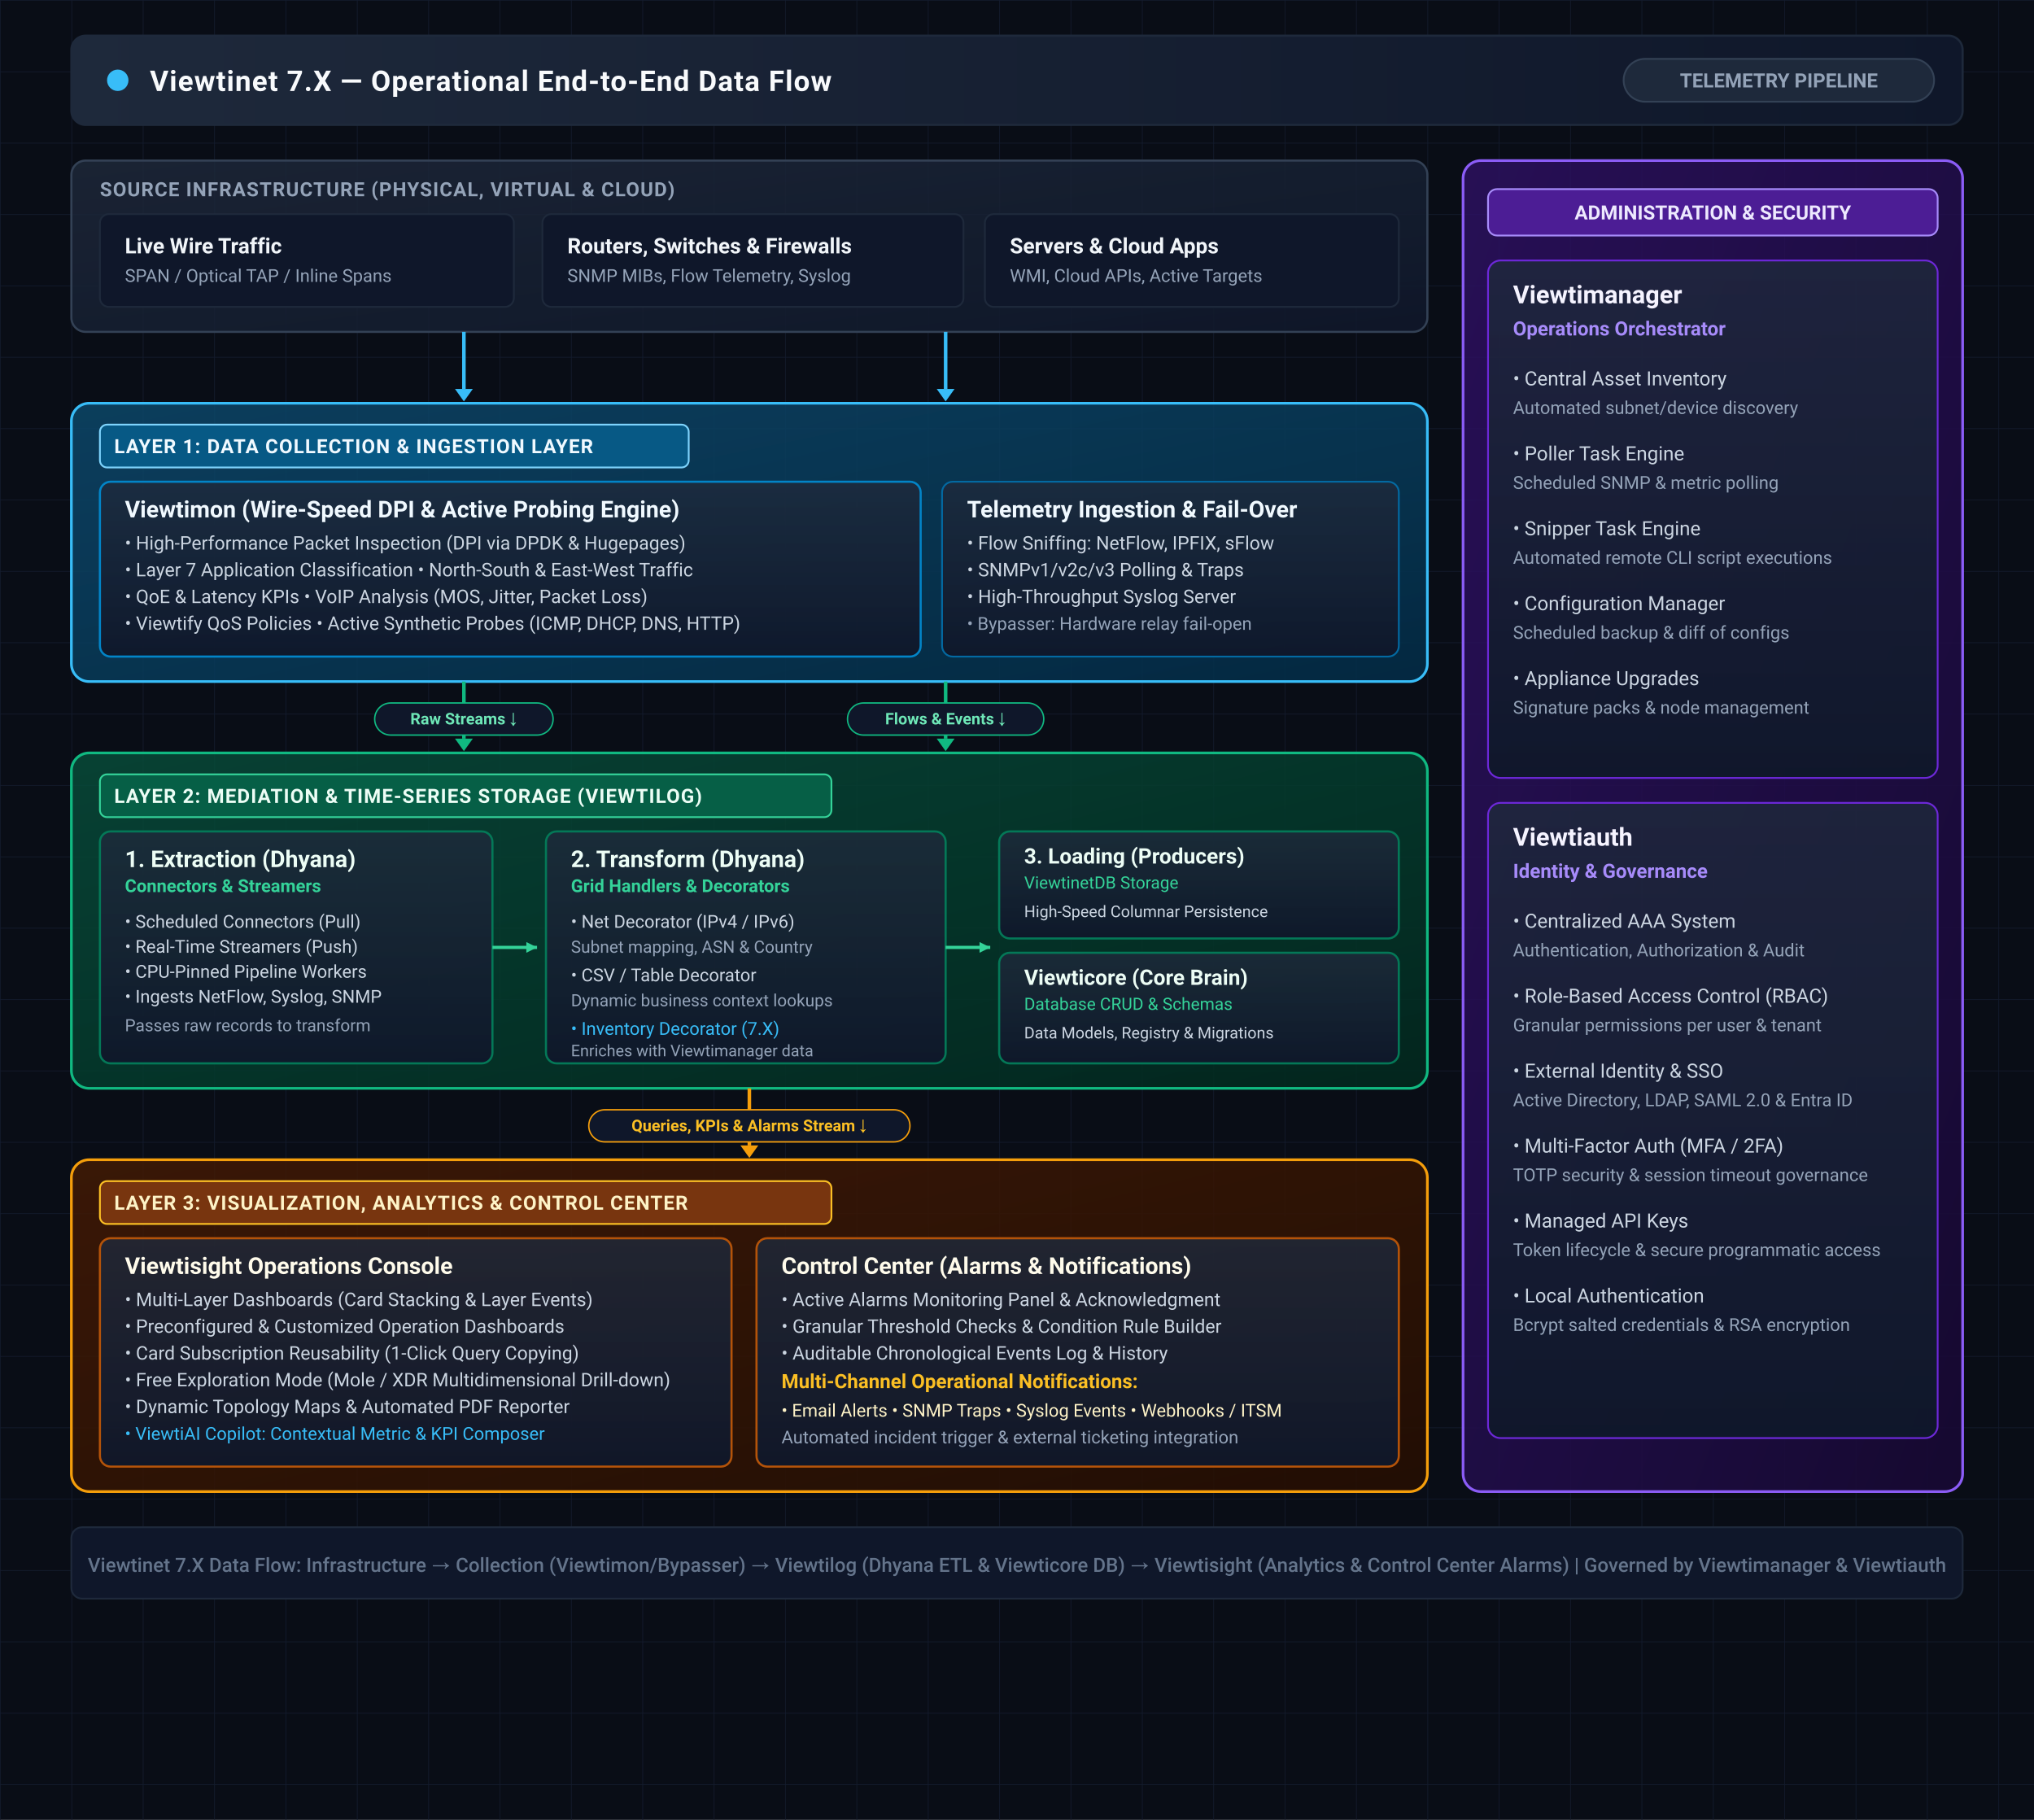
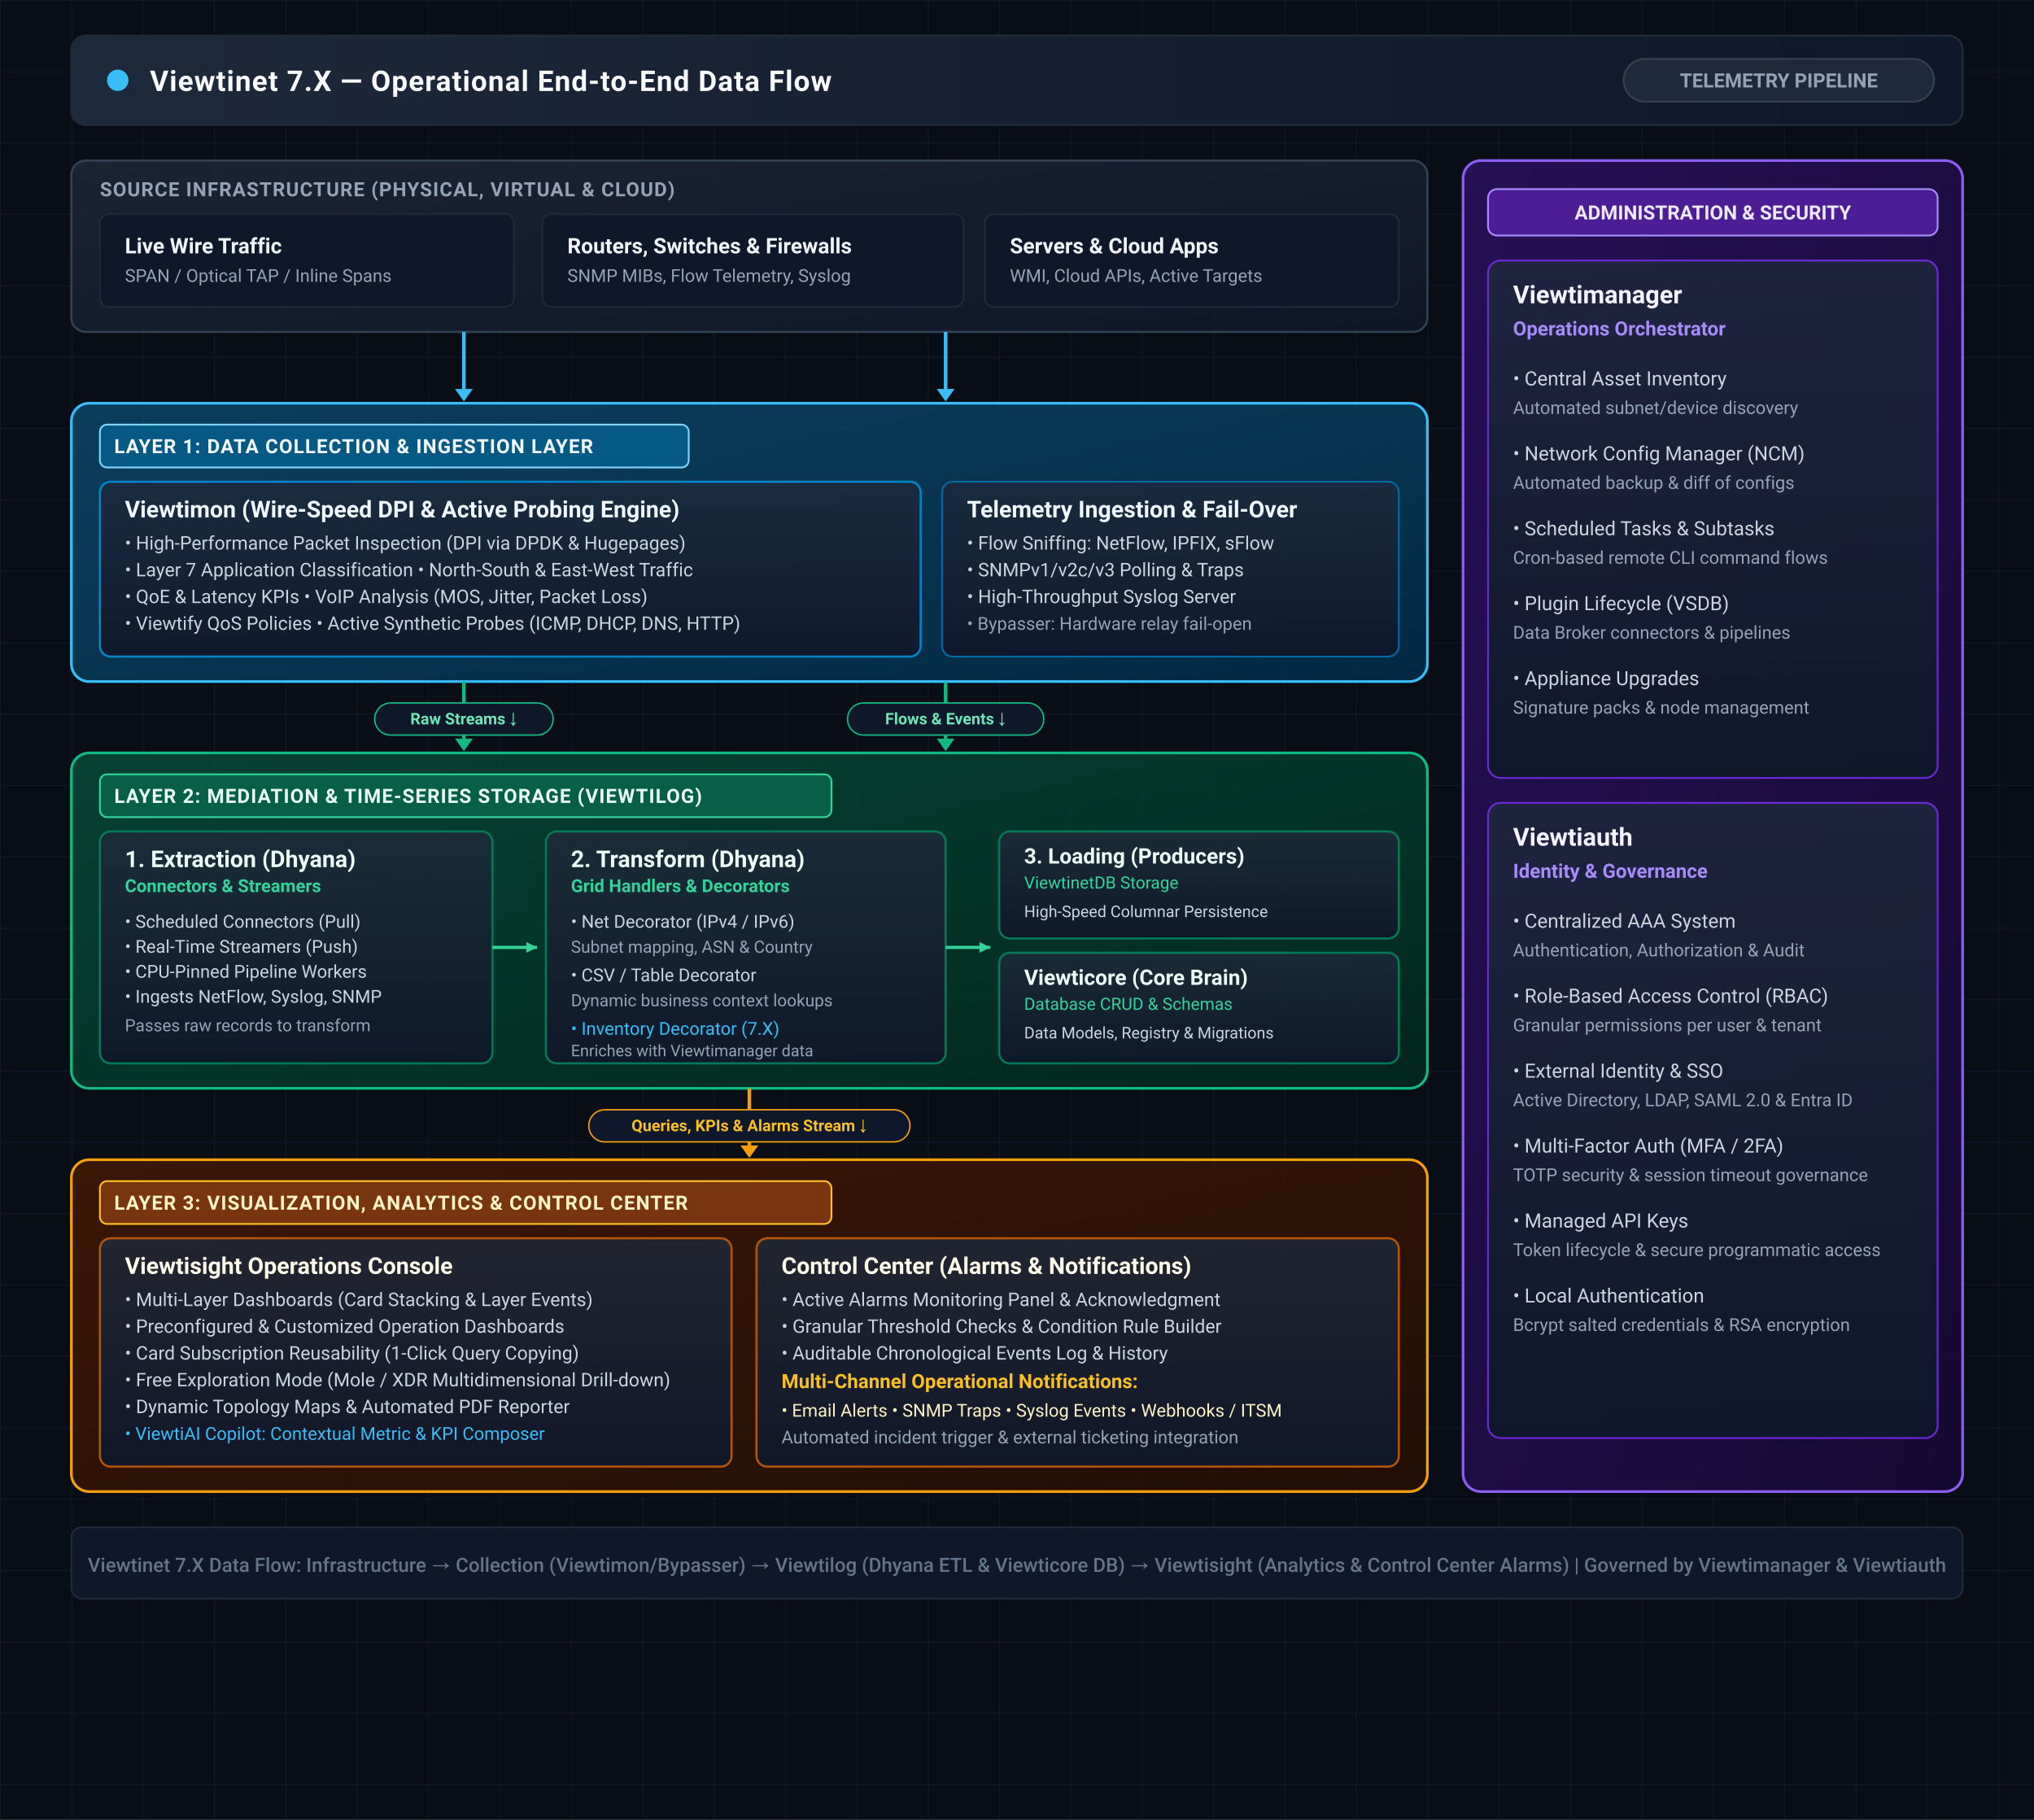
<svg xmlns="http://www.w3.org/2000/svg" viewBox="0 0 1140 1020" width="100%" height="100%" style="background-color: #090d16; font-family: -apple-system, BlinkMacSystemFont, 'Segoe UI', Roboto, Helvetica, Arial, sans-serif;">
  <defs>
    <pattern id="grid" width="40" height="40" patternUnits="userSpaceOnUse">
      <path d="M 40 0 L 0 0 0 40" fill="none" stroke="#131c2e" stroke-width="0.7" />
    </pattern>
    <linearGradient id="hdr-grad" x1="0%" y1="0%" x2="100%" y2="0%">
      <stop offset="0%" stop-color="#1e293b" />
      <stop offset="100%" stop-color="#0f172a" />
    </linearGradient>
    <linearGradient id="card-grad" x1="0%" y1="0%" x2="0%" y2="100%">
      <stop offset="0%" stop-color="#1e293b" stop-opacity="0.8" />
      <stop offset="100%" stop-color="#0f172a" stop-opacity="0.95" />
    </linearGradient>
    <linearGradient id="box-source" x1="0%" y1="0%" x2="100%" y2="100%">
      <stop offset="0%" stop-color="#1e293b" stop-opacity="0.8" />
      <stop offset="100%" stop-color="#0f172a" stop-opacity="0.9" />
    </linearGradient>
    <linearGradient id="box-l1" x1="0%" y1="0%" x2="100%" y2="100%">
      <stop offset="0%" stop-color="#0c4a6e" stop-opacity="0.8" />
      <stop offset="100%" stop-color="#032b45" stop-opacity="0.9" />
    </linearGradient>
    <linearGradient id="box-l2" x1="0%" y1="0%" x2="100%" y2="100%">
      <stop offset="0%" stop-color="#064e3b" stop-opacity="0.8" />
      <stop offset="100%" stop-color="#02281e" stop-opacity="0.9" />
    </linearGradient>
    <linearGradient id="box-l3" x1="0%" y1="0%" x2="100%" y2="100%">
      <stop offset="0%" stop-color="#451a03" stop-opacity="0.8" />
      <stop offset="100%" stop-color="#240e02" stop-opacity="0.9" />
    </linearGradient>
    <linearGradient id="box-l4" x1="0%" y1="0%" x2="100%" y2="100%">
      <stop offset="0%" stop-color="#2e1065" stop-opacity="0.8" />
      <stop offset="100%" stop-color="#170933" stop-opacity="0.9" />
    </linearGradient>
  </defs>
  <rect width="1140" height="1020" fill="#090d16" />
  <rect width="1140" height="1020" fill="url(#grid)" />
  <g transform="translate(40, 20)">
    <rect x="0" y="0" width="1060" height="50" rx="8" fill="url(#hdr-grad)" stroke="#1e293b" stroke-width="1.2" />
    <circle cx="26" cy="25" r="6" fill="#38bdf8" />
    <text x="44" y="31" font-size="16" font-weight="700" fill="#f8fafc" letter-spacing="0.5">Viewtinet 7.X — Operational End-to-End Data Flow</text>
    <rect x="870" y="13" width="174" height="24" rx="12" fill="#1e293b" stroke="#334155" stroke-width="1" />
    <text x="957" y="29" font-size="11" font-weight="600" fill="#94a3b8" text-anchor="middle">TELEMETRY PIPELINE</text>
  </g>
  <g transform="translate(40, 90)">
    <rect x="0" y="0" width="760" height="96" rx="8" fill="url(#box-source)" stroke="#334155" stroke-width="1.2" />
    <text x="16" y="20" font-size="11" font-weight="700" fill="#94a3b8" letter-spacing="0.5">SOURCE INFRASTRUCTURE (PHYSICAL, VIRTUAL &amp; CLOUD)</text>
    <g transform="translate(16, 30)">
      <g transform="translate(0, 0)">
        <rect x="0" y="0" width="232" height="52" rx="5" fill="#0f172a" stroke="#1e293b" stroke-width="1" />
        <text x="14" y="22" font-size="12" font-weight="700" fill="#f1f5f9">Live Wire Traffic</text>
        <text x="14" y="38" font-size="10" fill="#94a3b8">SPAN / Optical TAP / Inline Spans</text>
      </g>
      <g transform="translate(248, 0)">
        <rect x="0" y="0" width="236" height="52" rx="5" fill="#0f172a" stroke="#1e293b" stroke-width="1" />
        <text x="14" y="22" font-size="12" font-weight="700" fill="#f1f5f9">Routers, Switches &amp; Firewalls</text>
        <text x="14" y="38" font-size="10" fill="#94a3b8">SNMP MIBs, Flow Telemetry, Syslog</text>
      </g>
      <g transform="translate(496, 0)">
        <rect x="0" y="0" width="232" height="52" rx="5" fill="#0f172a" stroke="#1e293b" stroke-width="1" />
        <text x="14" y="22" font-size="12" font-weight="700" fill="#f1f5f9">Servers &amp; Cloud Apps</text>
        <text x="14" y="38" font-size="10" fill="#94a3b8">WMI, Cloud APIs, Active Targets</text>
      </g>
    </g>
  </g>
  <g transform="translate(820, 90)">
    <rect x="0" y="0" width="280" height="746" rx="10" fill="url(#box-l4)" stroke="#8b5cf6" stroke-width="1.5" />
    <rect x="14" y="16" width="252" height="26" rx="5" fill="#4c1d95" stroke="#a78bfa" stroke-width="1" />
    <text x="140" y="33" font-size="11" font-weight="700" fill="#ede9fe" text-anchor="middle">ADMINISTRATION &amp; SECURITY</text>
    <g transform="translate(14, 56)">
      <rect x="0" y="0" width="252" height="290" rx="7" fill="url(#card-grad)" stroke="#6d28d9" stroke-width="1" />
      <text x="14" y="24" font-size="14" font-weight="700" fill="#f5f3ff">Viewtimanager</text>
      <text x="14" y="42" font-size="11" font-weight="600" fill="#a78bfa">Operations Orchestrator</text>
      <text x="14" y="70" font-size="11" fill="#cbd5e1">• Central Asset Inventory</text>
      <text x="14" y="86" font-size="10" fill="#94a3b8">  Automated subnet/device discovery</text>
-       <text x="14" y="112" font-size="11" fill="#cbd5e1">• Poller Task Engine</text>
-       <text x="14" y="128" font-size="10" fill="#94a3b8">  Scheduled SNMP &amp; metric polling</text>
-       <text x="14" y="154" font-size="11" fill="#cbd5e1">• Snipper Task Engine</text>
-       <text x="14" y="170" font-size="10" fill="#94a3b8">  Automated remote CLI script executions</text>
-       <text x="14" y="196" font-size="11" fill="#cbd5e1">• Configuration Manager</text>
-       <text x="14" y="212" font-size="10" fill="#94a3b8">  Scheduled backup &amp; diff of configs</text>
+       <text x="14" y="112" font-size="11" fill="#cbd5e1">• Network Config Manager (NCM)</text>
+       <text x="14" y="128" font-size="10" fill="#94a3b8">  Automated backup &amp; diff of configs</text>
+       <text x="14" y="154" font-size="11" fill="#cbd5e1">• Scheduled Tasks &amp; Subtasks</text>
+       <text x="14" y="170" font-size="10" fill="#94a3b8">  Cron-based remote CLI command flows</text>
+       <text x="14" y="196" font-size="11" fill="#cbd5e1">• Plugin Lifecycle (VSDB)</text>
+       <text x="14" y="212" font-size="10" fill="#94a3b8">  Data Broker connectors &amp; pipelines</text>
      <text x="14" y="238" font-size="11" fill="#cbd5e1">• Appliance Upgrades</text>
      <text x="14" y="254" font-size="10" fill="#94a3b8">  Signature packs &amp; node management</text>
    </g>
    <g transform="translate(14, 360)">
      <rect x="0" y="0" width="252" height="356" rx="7" fill="url(#card-grad)" stroke="#6d28d9" stroke-width="1" />
      <text x="14" y="24" font-size="14" font-weight="700" fill="#f5f3ff">Viewtiauth</text>
      <text x="14" y="42" font-size="11" font-weight="600" fill="#a78bfa">Identity &amp; Governance</text>
      <text x="14" y="70" font-size="11" fill="#cbd5e1">• Centralized AAA System</text>
      <text x="14" y="86" font-size="10" fill="#94a3b8">  Authentication, Authorization &amp; Audit</text>
      <text x="14" y="112" font-size="11" fill="#cbd5e1">• Role-Based Access Control (RBAC)</text>
      <text x="14" y="128" font-size="10" fill="#94a3b8">  Granular permissions per user &amp; tenant</text>
      <text x="14" y="154" font-size="11" fill="#cbd5e1">• External Identity &amp; SSO</text>
      <text x="14" y="170" font-size="10" fill="#94a3b8">  Active Directory, LDAP, SAML 2.0 &amp; Entra ID</text>
      <text x="14" y="196" font-size="11" fill="#cbd5e1">• Multi-Factor Auth (MFA / 2FA)</text>
      <text x="14" y="212" font-size="10" fill="#94a3b8">  TOTP security &amp; session timeout governance</text>
      <text x="14" y="238" font-size="11" fill="#cbd5e1">• Managed API Keys</text>
      <text x="14" y="254" font-size="10" fill="#94a3b8">  Token lifecycle &amp; secure programmatic access</text>
      <text x="14" y="280" font-size="11" fill="#cbd5e1">• Local Authentication</text>
      <text x="14" y="296" font-size="10" fill="#94a3b8">  Bcrypt salted credentials &amp; RSA encryption</text>
    </g>
  </g>
  <g>
    <line x1="260" y1="186" x2="260" y2="218" stroke="#38bdf8" stroke-width="2" />
    <polygon points="255,218 260,225 265,218" fill="#38bdf8" />
    <line x1="530" y1="186" x2="530" y2="218" stroke="#38bdf8" stroke-width="2" />
    <polygon points="525,218 530,225 535,218" fill="#38bdf8" />
  </g>
  <g transform="translate(40, 226)">
    <rect x="0" y="0" width="760" height="156" rx="10" fill="url(#box-l1)" stroke="#38bdf8" stroke-width="1.5" />
    <rect x="16" y="12" width="330" height="24" rx="4" fill="#075985" stroke="#7dd3fc" stroke-width="1" />
    <text x="24" y="28" font-size="11" font-weight="700" fill="#f0f9ff" letter-spacing="0.5">LAYER 1: DATA COLLECTION &amp; INGESTION LAYER</text>
    <g transform="translate(16, 44)">
      <g transform="translate(0, 0)">
        <rect x="0" y="0" width="460" height="98" rx="6" fill="url(#card-grad)" stroke="#0284c7" stroke-width="1.2" />
        <text x="14" y="20" font-size="13" font-weight="700" fill="#f0f9ff">Viewtimon (Wire-Speed DPI &amp; Active Probing Engine)</text>
        <text x="14" y="38" font-size="10.5" fill="#cbd5e1">• High-Performance Packet Inspection (DPI via DPDK &amp; Hugepages)</text>
        <text x="14" y="53" font-size="10.5" fill="#cbd5e1">• Layer 7 Application Classification • North-South &amp; East-West Traffic</text>
        <text x="14" y="68" font-size="10.5" fill="#cbd5e1">• QoE &amp; Latency KPIs • VoIP Analysis (MOS, Jitter, Packet Loss)</text>
        <text x="14" y="83" font-size="10.5" fill="#cbd5e1">• Viewtify QoS Policies • Active Synthetic Probes (ICMP, DHCP, DNS, HTTP)</text>
      </g>
      <g transform="translate(472, 0)">
        <rect x="0" y="0" width="256" height="98" rx="6" fill="url(#card-grad)" stroke="#0369a1" stroke-width="1" />
        <text x="14" y="20" font-size="13" font-weight="700" fill="#f0f9ff">Telemetry Ingestion &amp; Fail-Over</text>
        <text x="14" y="38" font-size="10.5" fill="#cbd5e1">• Flow Sniffing: NetFlow, IPFIX, sFlow</text>
        <text x="14" y="53" font-size="10.5" fill="#cbd5e1">• SNMPv1/v2c/v3 Polling &amp; Traps</text>
        <text x="14" y="68" font-size="10.5" fill="#cbd5e1">• High-Throughput Syslog Server</text>
        <text x="14" y="83" font-size="10" fill="#94a3b8">• Bypasser: Hardware relay fail-open</text>
      </g>
    </g>
  </g>
  <g>
    <line x1="260" y1="382" x2="260" y2="414" stroke="#10b981" stroke-width="2" />
    <polygon points="255,414 260,421 265,414" fill="#10b981" />
    <rect x="210" y="394" width="100" height="18" rx="9" fill="#0f172a" stroke="#10b981" stroke-width="0.8" />
    <text x="260" y="406" font-size="9" font-weight="600" fill="#6ee7b7" text-anchor="middle">Raw Streams ↓</text>
    <line x1="530" y1="382" x2="530" y2="414" stroke="#10b981" stroke-width="2" />
    <polygon points="525,414 530,421 535,414" fill="#10b981" />
    <rect x="475" y="394" width="110" height="18" rx="9" fill="#0f172a" stroke="#10b981" stroke-width="0.8" />
    <text x="530" y="406" font-size="9" font-weight="600" fill="#6ee7b7" text-anchor="middle">Flows &amp; Events ↓</text>
  </g>
  <g transform="translate(40, 422)">
    <rect x="0" y="0" width="760" height="188" rx="10" fill="url(#box-l2)" stroke="#10b981" stroke-width="1.5" />
    <rect x="16" y="12" width="410" height="24" rx="4" fill="#065f46" stroke="#34d399" stroke-width="1" />
    <text x="24" y="28" font-size="11" font-weight="700" fill="#ecfdf5" letter-spacing="0.5">LAYER 2: MEDIATION &amp; TIME-SERIES STORAGE (VIEWTILOG)</text>
    <g transform="translate(16, 44)">
      <g transform="translate(0, 0)">
        <rect x="0" y="0" width="220" height="130" rx="6" fill="url(#card-grad)" stroke="#047857" stroke-width="1.2" />
        <text x="14" y="20" font-size="13" font-weight="700" fill="#ecfdf5">1. Extraction (Dhyana)</text>
        <text x="14" y="34" font-size="10" font-weight="600" fill="#34d399">Connectors &amp; Streamers</text>
        <text x="14" y="54" font-size="10" fill="#cbd5e1">• Scheduled Connectors (Pull)</text>
        <text x="14" y="68" font-size="10" fill="#cbd5e1">• Real-Time Streamers (Push)</text>
        <text x="14" y="82" font-size="10" fill="#cbd5e1">• CPU-Pinned Pipeline Workers</text>
        <text x="14" y="96" font-size="10" fill="#cbd5e1">• Ingests NetFlow, Syslog, SNMP</text>
        <text x="14" y="112" font-size="9.5" fill="#94a3b8">  Passes raw records to transform</text>
      </g>
      <line x1="220" y1="65" x2="245" y2="65" stroke="#34d399" stroke-width="1.8" />
      <polygon points="245,65 239,62 239,68" fill="#34d399" />
      <g transform="translate(250, 0)">
        <rect x="0" y="0" width="224" height="130" rx="6" fill="url(#card-grad)" stroke="#047857" stroke-width="1.2" />
        <text x="14" y="20" font-size="13" font-weight="700" fill="#ecfdf5">2. Transform (Dhyana)</text>
        <text x="14" y="34" font-size="10" font-weight="600" fill="#34d399">Grid Handlers &amp; Decorators</text>
        <text x="14" y="54" font-size="10" fill="#cbd5e1">• Net Decorator (IPv4 / IPv6)</text>
        <text x="14" y="68" font-size="9.5" fill="#94a3b8">  Subnet mapping, ASN &amp; Country</text>
        <text x="14" y="84" font-size="10" fill="#cbd5e1">• CSV / Table Decorator</text>
        <text x="14" y="98" font-size="9.5" fill="#94a3b8">  Dynamic business context lookups</text>
        <text x="14" y="114" font-size="10" fill="#38bdf8">• Inventory Decorator (7.X)</text>
        <text x="14" y="126" font-size="9" fill="#94a3b8">  Enriches with Viewtimanager data</text>
      </g>
      <line x1="474" y1="65" x2="499" y2="65" stroke="#34d399" stroke-width="1.8" />
      <polygon points="499,65 493,62 493,68" fill="#34d399" />
      <g transform="translate(504, 0)">
        <g transform="translate(0, 0)">
          <rect x="0" y="0" width="224" height="60" rx="6" fill="url(#card-grad)" stroke="#047857" stroke-width="1.2" />
          <text x="14" y="18" font-size="12" font-weight="700" fill="#ecfdf5">3. Loading (Producers)</text>
          <text x="14" y="32" font-size="9.5" fill="#34d399">ViewtinetDB Storage</text>
          <text x="14" y="48" font-size="9" fill="#cbd5e1">High-Speed Columnar Persistence</text>
        </g>
        <g transform="translate(0, 68)">
          <rect x="0" y="0" width="224" height="62" rx="6" fill="url(#card-grad)" stroke="#047857" stroke-width="1.2" />
          <text x="14" y="18" font-size="12" font-weight="700" fill="#ecfdf5">Viewticore (Core Brain)</text>
          <text x="14" y="32" font-size="9.5" fill="#34d399">Database CRUD &amp; Schemas</text>
          <text x="14" y="48" font-size="9" fill="#cbd5e1">Data Models, Registry &amp; Migrations</text>
        </g>
      </g>
    </g>
  </g>
  <g>
    <line x1="420" y1="610" x2="420" y2="642" stroke="#f59e0b" stroke-width="2" />
    <polygon points="415,642 420,649 425,642" fill="#f59e0b" />
    <rect x="330" y="622" width="180" height="18" rx="9" fill="#0f172a" stroke="#f59e0b" stroke-width="0.8" />
    <text x="420" y="634" font-size="9" font-weight="600" fill="#fbbf24" text-anchor="middle">Queries, KPIs &amp; Alarms Stream ↓</text>
  </g>
  <g transform="translate(40, 650)">
    <rect x="0" y="0" width="760" height="186" rx="10" fill="url(#box-l3)" stroke="#f59e0b" stroke-width="1.5" />
    <rect x="16" y="12" width="410" height="24" rx="4" fill="#78350f" stroke="#fbbf24" stroke-width="1" />
    <text x="24" y="28" font-size="11" font-weight="700" fill="#fef3c7" letter-spacing="0.5">LAYER 3: VISUALIZATION, ANALYTICS &amp; CONTROL CENTER</text>
    <g transform="translate(16, 44)">
      <g transform="translate(0, 0)">
        <rect x="0" y="0" width="354" height="128" rx="6" fill="url(#card-grad)" stroke="#b45309" stroke-width="1.2" />
        <text x="14" y="20" font-size="13" font-weight="700" fill="#fffbeb">Viewtisight Operations Console</text>
        <text x="14" y="38" font-size="10.5" fill="#cbd5e1">• Multi-Layer Dashboards (Card Stacking &amp; Layer Events)</text>
        <text x="14" y="53" font-size="10.5" fill="#cbd5e1">• Preconfigured &amp; Customized Operation Dashboards</text>
        <text x="14" y="68" font-size="10.5" fill="#cbd5e1">• Card Subscription Reusability (1-Click Query Copying)</text>
        <text x="14" y="83" font-size="10.5" fill="#cbd5e1">• Free Exploration Mode (Mole / XDR Multidimensional Drill-down)</text>
        <text x="14" y="98" font-size="10.5" fill="#cbd5e1">• Dynamic Topology Maps &amp; Automated PDF Reporter</text>
        <text x="14" y="113" font-size="10" fill="#38bdf8">• ViewtiAI Copilot: Contextual Metric &amp; KPI Composer</text>
      </g>
      <g transform="translate(368, 0)">
        <rect x="0" y="0" width="360" height="128" rx="6" fill="url(#card-grad)" stroke="#b45309" stroke-width="1.2" />
        <text x="14" y="20" font-size="13" font-weight="700" fill="#fffbeb">Control Center (Alarms &amp; Notifications)</text>
        <text x="14" y="38" font-size="10.5" fill="#cbd5e1">• Active Alarms Monitoring Panel &amp; Acknowledgment</text>
        <text x="14" y="53" font-size="10.5" fill="#cbd5e1">• Granular Threshold Checks &amp; Condition Rule Builder</text>
        <text x="14" y="68" font-size="10.5" fill="#cbd5e1">• Auditable Chronological Events Log &amp; History</text>
        <text x="14" y="84" font-size="11" font-weight="600" fill="#fbbf24">Multi-Channel Operational Notifications:</text>
        <text x="14" y="100" font-size="10" fill="#fef3c7">• Email Alerts • SNMP Traps • Syslog Events • Webhooks / ITSM</text>
        <text x="14" y="115" font-size="10" fill="#94a3b8">Automated incident trigger &amp; external ticketing integration</text>
      </g>
    </g>
  </g>
  <g transform="translate(40, 856)">
    <rect x="0" y="0" width="1060" height="40" rx="6" fill="#0f172a" stroke="#1e293b" stroke-width="1" />
    <text x="530" y="25" font-size="11" font-weight="500" fill="#64748b" text-anchor="middle">Viewtinet 7.X Data Flow: Infrastructure → Collection (Viewtimon/Bypasser) → Viewtilog (Dhyana ETL &amp; Viewticore DB) → Viewtisight (Analytics &amp; Control Center Alarms) | Governed by Viewtimanager &amp; Viewtiauth</text>
  </g>
</svg>
